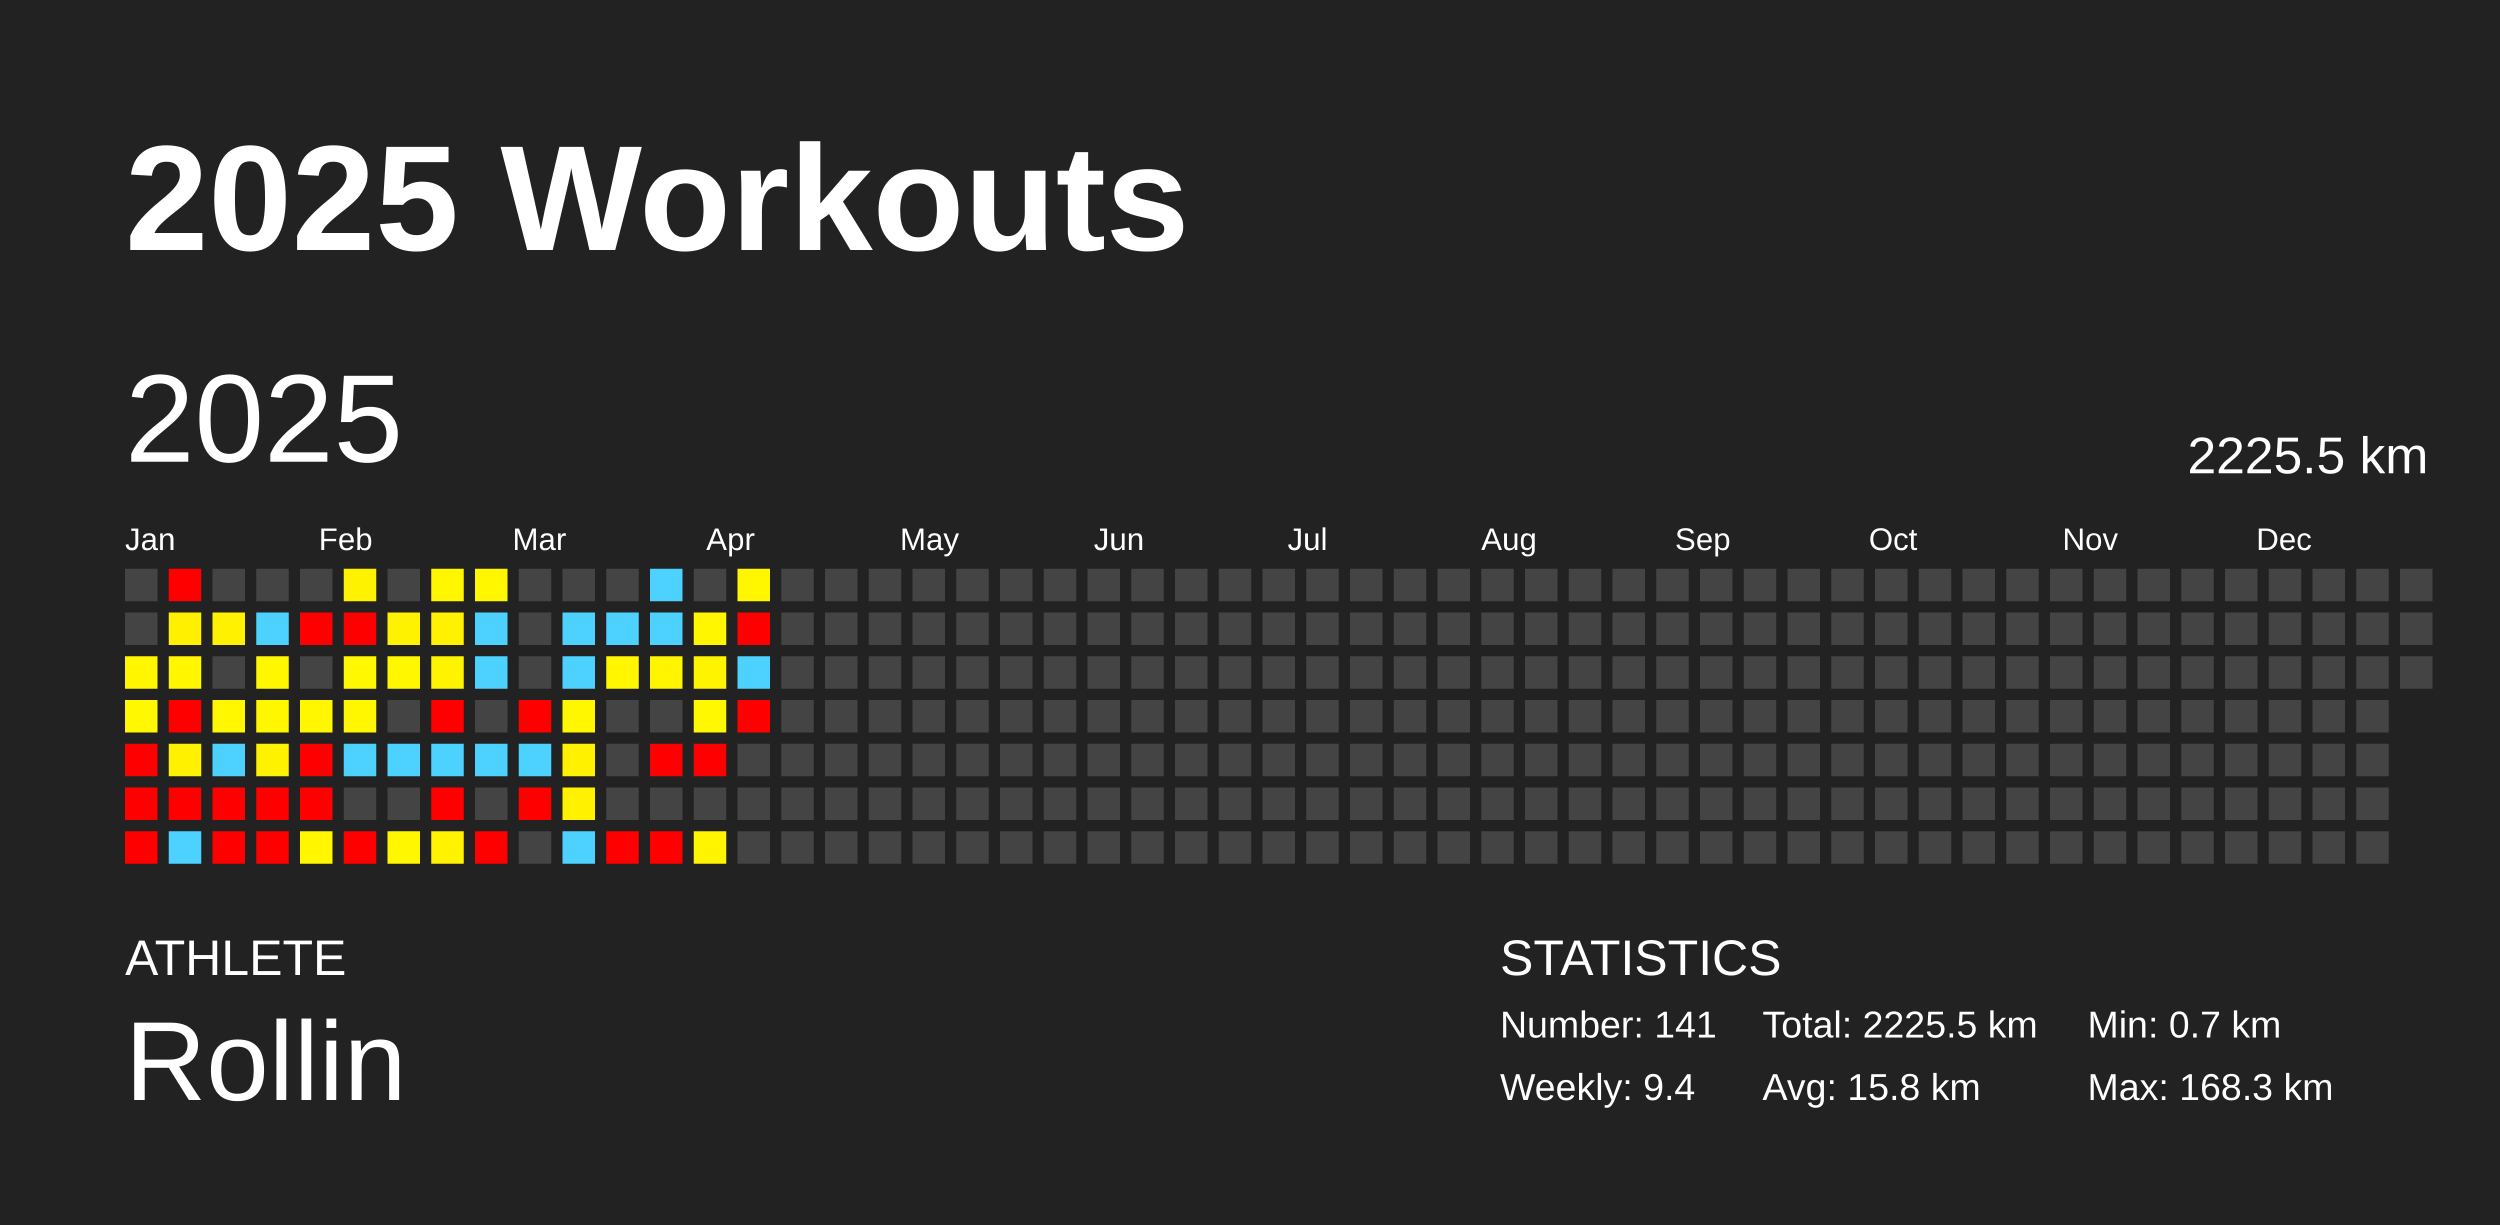
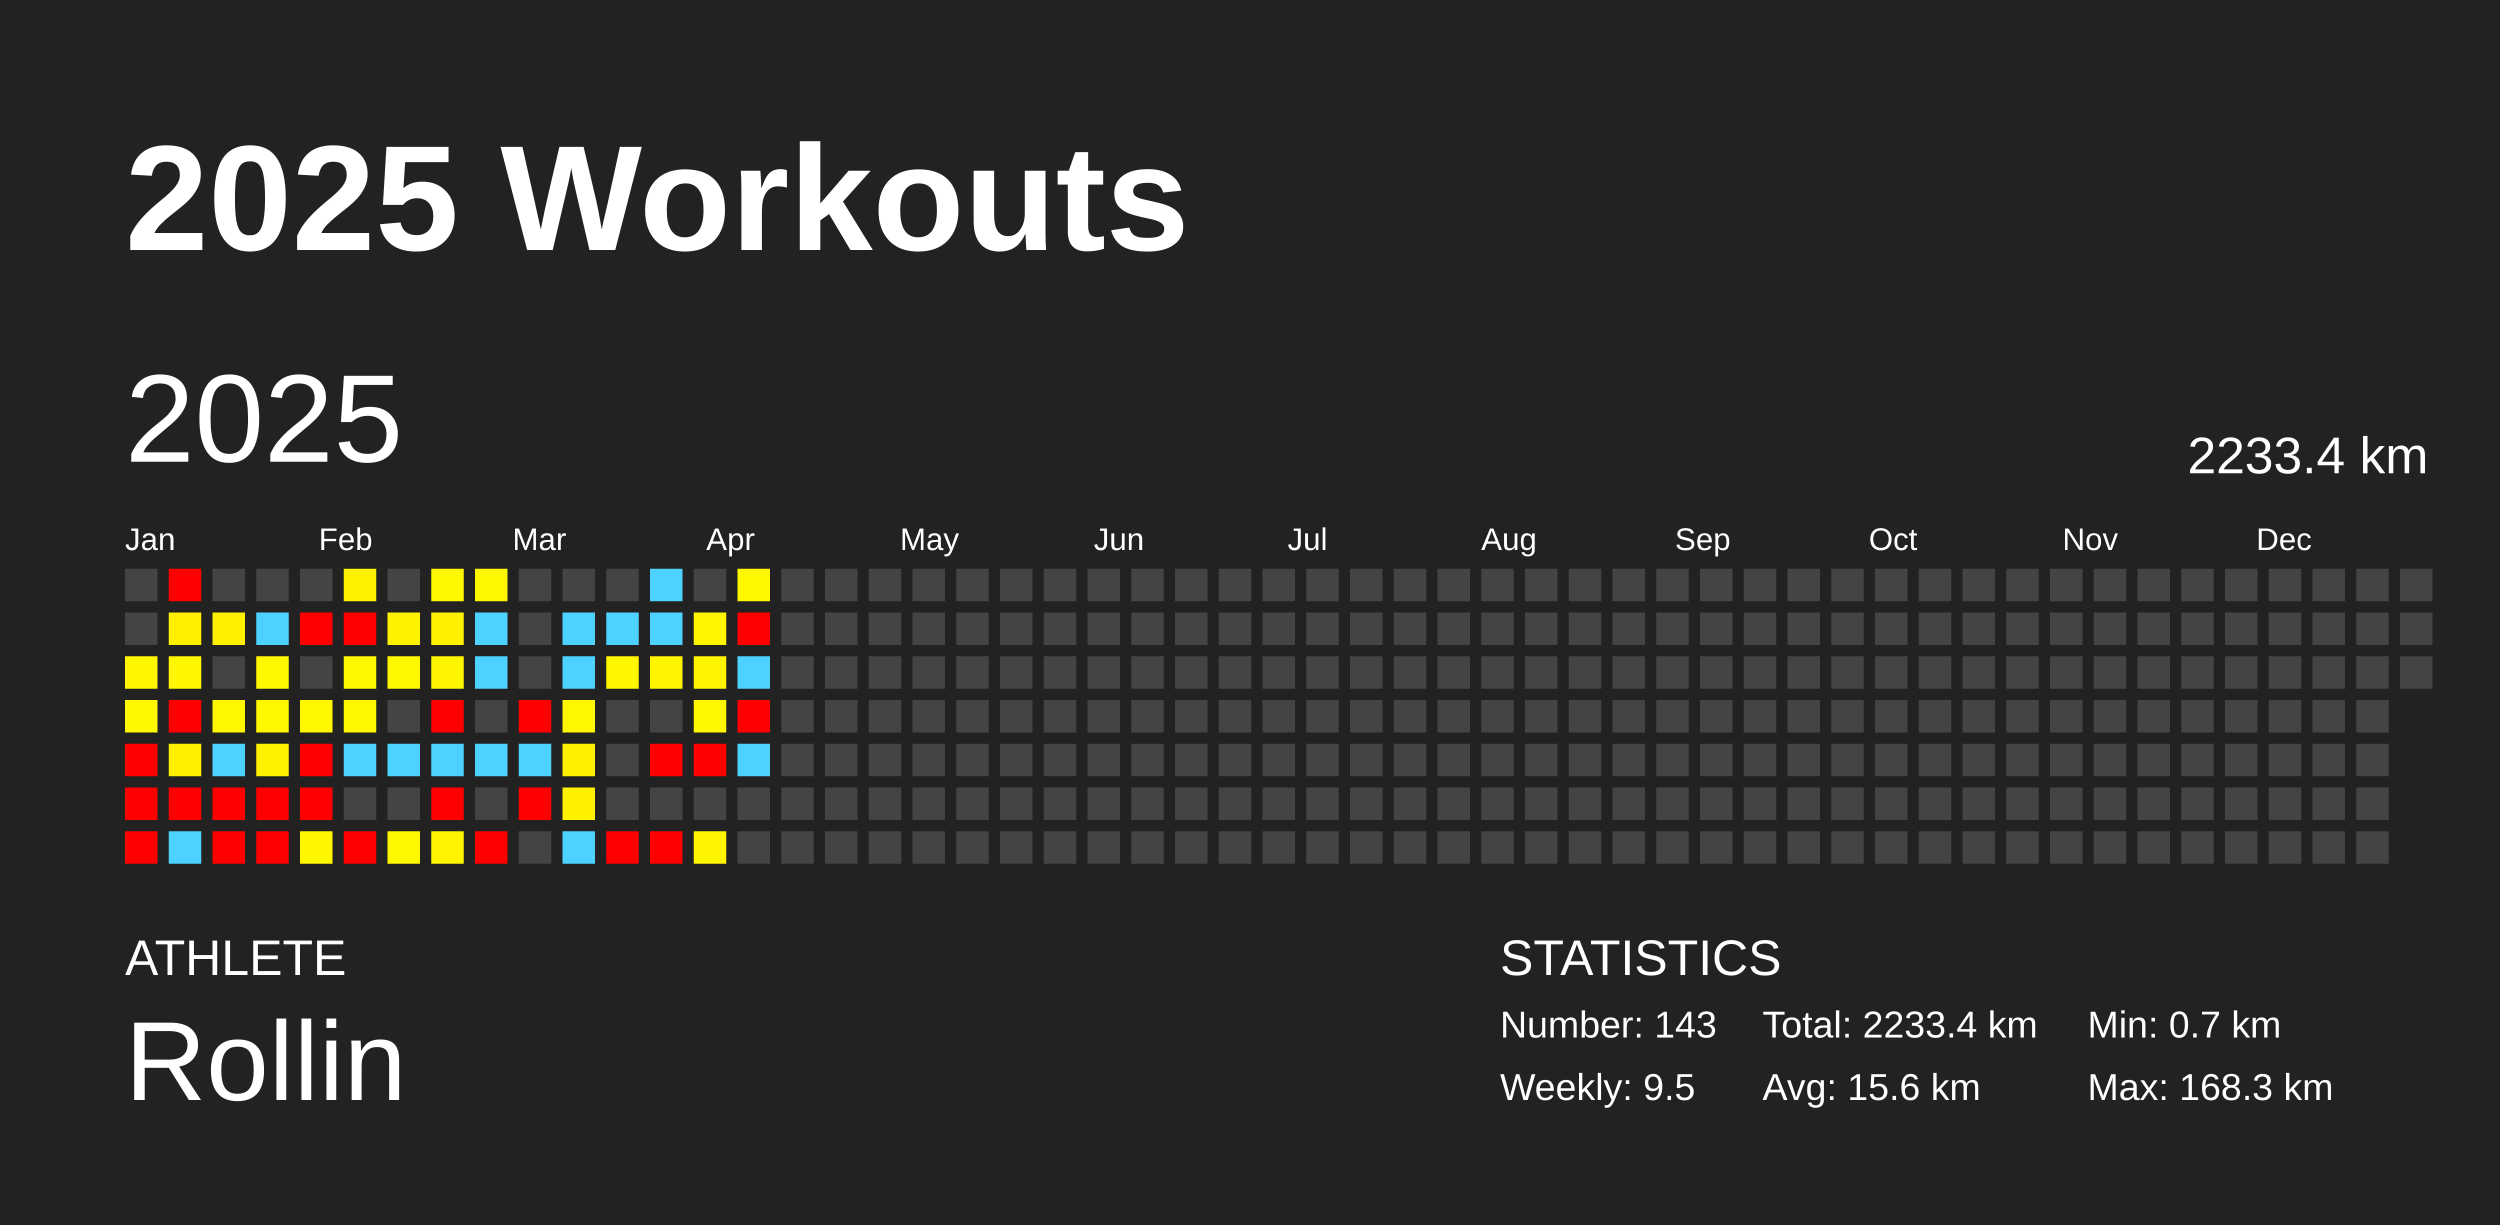
<svg xmlns="http://www.w3.org/2000/svg" baseProfile="full" height="98mm" version="1.1" viewBox="0,0,200,98" width="200mm">
  <defs />
  <rect fill="#222222" height="98" width="200" x="0" y="0" />
  <text fill="#FFFFFF" style="font-size:12px; font-family:Arial; font-weight:bold;" x="10" y="20">2025 Workouts</text>
  <text fill="#FFFFFF" style="font-size:4px; font-family:Arial" x="10" y="78">ATHLETE</text>
  <text fill="#FFFFFF" style="font-size:9px; font-family:Arial" x="10" y="88">Rollin</text>
  <text fill="#FFFFFF" style="font-size:4px; font-family:Arial" x="120" y="78">STATISTICS</text>
-   <text fill="#FFFFFF" style="font-size:3px; font-family:Arial" x="120" y="83">Number: 141</text>
-   <text fill="#FFFFFF" style="font-size:3px; font-family:Arial" x="120" y="88">Weekly: 9.4</text>
-   <text fill="#FFFFFF" style="font-size:3px; font-family:Arial" x="141" y="83">Total: 2225.5 km</text>
-   <text fill="#FFFFFF" style="font-size:3px; font-family:Arial" x="141" y="88">Avg: 15.8 km</text>
+   <text fill="#FFFFFF" style="font-size:3px; font-family:Arial" x="120" y="83">Number: 143</text>
+   <text fill="#FFFFFF" style="font-size:3px; font-family:Arial" x="120" y="88">Weekly: 9.5</text>
+   <text fill="#FFFFFF" style="font-size:3px; font-family:Arial" x="141" y="83">Total: 2233.4 km</text>
+   <text fill="#FFFFFF" style="font-size:3px; font-family:Arial" x="141" y="88">Avg: 15.6 km</text>
  <text fill="#FFFFFF" style="font-size:3px; font-family:Arial" x="167" y="83">Min: 0.7 km</text>
  <text fill="#FFFFFF" style="font-size:3px; font-family:Arial" x="167" y="88">Max: 168.3 km</text>
  <text dominant-baseline="hanging" fill="#FFFFFF" style="font-size:10.0px; font-family:Arial;" x="10" y="30">2025</text>
-   <text dominant-baseline="hanging" fill="#FFFFFF" style="font-size:4.125px; font-family:Arial;" x="175" y="35">2225.5 km</text>
+   <text dominant-baseline="hanging" fill="#FFFFFF" style="font-size:4.125px; font-family:Arial;" x="175" y="35">2233.4 km</text>
  <text fill="#FFFFFF" style="font-size:2.5px; font-family:Arial" x="10.0" y="44">Jan</text>
  <text fill="#FFFFFF" style="font-size:2.5px; font-family:Arial" x="25.5" y="44">Feb</text>
  <text fill="#FFFFFF" style="font-size:2.5px; font-family:Arial" x="41.0" y="44">Mar</text>
  <text fill="#FFFFFF" style="font-size:2.5px; font-family:Arial" x="56.5" y="44">Apr</text>
  <text fill="#FFFFFF" style="font-size:2.5px; font-family:Arial" x="72.0" y="44">May</text>
  <text fill="#FFFFFF" style="font-size:2.5px; font-family:Arial" x="87.5" y="44">Jun</text>
  <text fill="#FFFFFF" style="font-size:2.5px; font-family:Arial" x="103.0" y="44">Jul</text>
  <text fill="#FFFFFF" style="font-size:2.5px; font-family:Arial" x="118.5" y="44">Aug</text>
  <text fill="#FFFFFF" style="font-size:2.5px; font-family:Arial" x="134.0" y="44">Sep</text>
  <text fill="#FFFFFF" style="font-size:2.5px; font-family:Arial" x="149.5" y="44">Oct</text>
  <text fill="#FFFFFF" style="font-size:2.5px; font-family:Arial" x="165.0" y="44">Nov</text>
  <text fill="#FFFFFF" style="font-size:2.5px; font-family:Arial" x="180.5" y="44">Dec</text>
  <rect fill="#444444" height="2.6" width="2.6" x="10.0" y="45.5" />
  <rect fill="#444444" height="2.6" width="2.6" x="10.0" y="49.0" />
  <rect fill="#fff600" height="2.6" width="2.6" x="10.0" y="52.5" />
  <rect fill="#fff800" height="2.6" width="2.6" x="10.0" y="56.0" />
  <rect fill="red" height="2.6" width="2.6" x="10.0" y="59.5" />
  <rect fill="red" height="2.6" width="2.6" x="10.0" y="63.0" />
  <rect fill="red" height="2.6" width="2.6" x="10.0" y="66.5" />
  <rect fill="red" height="2.6" width="2.6" x="13.5" y="45.5" />
  <rect fill="#fff000" height="2.6" width="2.6" x="13.5" y="49.0" />
  <rect fill="#fff600" height="2.6" width="2.6" x="13.5" y="52.5" />
  <rect fill="red" height="2.6" width="2.6" x="13.5" y="56.0" />
  <rect fill="#fff100" height="2.6" width="2.6" x="13.5" y="59.5" />
  <rect fill="red" height="2.6" width="2.6" x="13.5" y="63.0" />
  <rect fill="#4dd2ff" height="2.6" width="2.6" x="13.5" y="66.5" />
  <rect fill="#444444" height="2.6" width="2.6" x="17.0" y="45.5" />
  <rect fill="#fff100" height="2.6" width="2.6" x="17.0" y="49.0" />
  <rect fill="#444444" height="2.6" width="2.6" x="17.0" y="52.5" />
  <rect fill="#fff700" height="2.6" width="2.6" x="17.0" y="56.0" />
  <rect fill="#4dd2ff" height="2.6" width="2.6" x="17.0" y="59.5" />
  <rect fill="red" height="2.6" width="2.6" x="17.0" y="63.0" />
  <rect fill="red" height="2.6" width="2.6" x="17.0" y="66.5" />
  <rect fill="#444444" height="2.6" width="2.6" x="20.5" y="45.5" />
  <rect fill="#4dd2ff" height="2.6" width="2.6" x="20.5" y="49.0" />
  <rect fill="#fff700" height="2.6" width="2.6" x="20.5" y="52.5" />
  <rect fill="#fff700" height="2.6" width="2.6" x="20.5" y="56.0" />
  <rect fill="#fff200" height="2.6" width="2.6" x="20.5" y="59.5" />
  <rect fill="red" height="2.6" width="2.6" x="20.5" y="63.0" />
  <rect fill="red" height="2.6" width="2.6" x="20.5" y="66.5" />
  <rect fill="#444444" height="2.6" width="2.6" x="24.0" y="45.5" />
  <rect fill="red" height="2.6" width="2.6" x="24.0" y="49.0" />
  <rect fill="#444444" height="2.6" width="2.6" x="24.0" y="52.5" />
  <rect fill="#fff700" height="2.6" width="2.6" x="24.0" y="56.0" />
  <rect fill="red" height="2.6" width="2.6" x="24.0" y="59.5" />
  <rect fill="red" height="2.6" width="2.6" x="24.0" y="63.0" />
  <rect fill="#fff600" height="2.6" width="2.6" x="24.0" y="66.5" />
  <rect fill="#fff200" height="2.6" width="2.6" x="27.5" y="45.5" />
  <rect fill="red" height="2.6" width="2.6" x="27.5" y="49.0" />
  <rect fill="#fff800" height="2.6" width="2.6" x="27.5" y="52.5" />
  <rect fill="#fff700" height="2.6" width="2.6" x="27.5" y="56.0" />
  <rect fill="#4dd2ff" height="2.6" width="2.6" x="27.5" y="59.5" />
  <rect fill="#444444" height="2.6" width="2.6" x="27.5" y="63.0" />
  <rect fill="red" height="2.6" width="2.6" x="27.5" y="66.5" />
  <rect fill="#444444" height="2.6" width="2.6" x="31.0" y="45.5" />
  <rect fill="#fff200" height="2.6" width="2.6" x="31.0" y="49.0" />
  <rect fill="#fff700" height="2.6" width="2.6" x="31.0" y="52.5" />
  <rect fill="#444444" height="2.6" width="2.6" x="31.0" y="56.0" />
  <rect fill="#4dd2ff" height="2.6" width="2.6" x="31.0" y="59.5" />
  <rect fill="#444444" height="2.6" width="2.6" x="31.0" y="63.0" />
  <rect fill="#fff700" height="2.6" width="2.6" x="31.0" y="66.5" />
  <rect fill="#fff700" height="2.6" width="2.6" x="34.5" y="45.5" />
  <rect fill="#fff100" height="2.6" width="2.6" x="34.5" y="49.0" />
  <rect fill="#fff400" height="2.6" width="2.6" x="34.5" y="52.5" />
  <rect fill="red" height="2.6" width="2.6" x="34.5" y="56.0" />
  <rect fill="#4dd2ff" height="2.6" width="2.6" x="34.5" y="59.5" />
  <rect fill="red" height="2.6" width="2.6" x="34.5" y="63.0" />
  <rect fill="#fff300" height="2.6" width="2.6" x="34.5" y="66.5" />
  <rect fill="#fff700" height="2.6" width="2.6" x="38.0" y="45.5" />
  <rect fill="#4dd2ff" height="2.6" width="2.6" x="38.0" y="49.0" />
  <rect fill="#4dd2ff" height="2.6" width="2.6" x="38.0" y="52.5" />
  <rect fill="#444444" height="2.6" width="2.6" x="38.0" y="56.0" />
  <rect fill="#4dd2ff" height="2.6" width="2.6" x="38.0" y="59.5" />
  <rect fill="#444444" height="2.6" width="2.6" x="38.0" y="63.0" />
  <rect fill="red" height="2.6" width="2.6" x="38.0" y="66.5" />
  <rect fill="#444444" height="2.6" width="2.6" x="41.5" y="45.5" />
  <rect fill="#444444" height="2.6" width="2.6" x="41.5" y="49.0" />
  <rect fill="#444444" height="2.6" width="2.6" x="41.5" y="52.5" />
  <rect fill="red" height="2.6" width="2.6" x="41.5" y="56.0" />
  <rect fill="#4dd2ff" height="2.6" width="2.6" x="41.5" y="59.5" />
  <rect fill="red" height="2.6" width="2.6" x="41.5" y="63.0" />
  <rect fill="#444444" height="2.6" width="2.6" x="41.5" y="66.5" />
  <rect fill="#444444" height="2.6" width="2.6" x="45.0" y="45.5" />
  <rect fill="#4dd2ff" height="2.6" width="2.6" x="45.0" y="49.0" />
  <rect fill="#4dd2ff" height="2.6" width="2.6" x="45.0" y="52.5" />
  <rect fill="#fff700" height="2.6" width="2.6" x="45.0" y="56.0" />
  <rect fill="#fff100" height="2.6" width="2.6" x="45.0" y="59.5" />
  <rect fill="#fff100" height="2.6" width="2.6" x="45.0" y="63.0" />
  <rect fill="#4dd2ff" height="2.6" width="2.6" x="45.0" y="66.5" />
  <rect fill="#444444" height="2.6" width="2.6" x="48.5" y="45.5" />
  <rect fill="#4dd2ff" height="2.6" width="2.6" x="48.5" y="49.0" />
  <rect fill="#fff600" height="2.6" width="2.6" x="48.5" y="52.5" />
  <rect fill="#444444" height="2.6" width="2.6" x="48.5" y="56.0" />
  <rect fill="#444444" height="2.6" width="2.6" x="48.5" y="59.5" />
  <rect fill="#444444" height="2.6" width="2.6" x="48.5" y="63.0" />
  <rect fill="red" height="2.6" width="2.6" x="48.5" y="66.5" />
  <rect fill="#4dd2ff" height="2.6" width="2.6" x="52.0" y="45.5" />
  <rect fill="#4dd2ff" height="2.6" width="2.6" x="52.0" y="49.0" />
  <rect fill="#fff500" height="2.6" width="2.6" x="52.0" y="52.5" />
  <rect fill="#444444" height="2.6" width="2.6" x="52.0" y="56.0" />
  <rect fill="red" height="2.6" width="2.6" x="52.0" y="59.5" />
  <rect fill="#444444" height="2.6" width="2.6" x="52.0" y="63.0" />
  <rect fill="red" height="2.6" width="2.6" x="52.0" y="66.5" />
  <rect fill="#444444" height="2.6" width="2.6" x="55.5" y="45.5" />
  <rect fill="#fff600" height="2.6" width="2.6" x="55.5" y="49.0" />
  <rect fill="#fff400" height="2.6" width="2.6" x="55.5" y="52.5" />
  <rect fill="#fff800" height="2.6" width="2.6" x="55.5" y="56.0" />
  <rect fill="red" height="2.6" width="2.6" x="55.5" y="59.5" />
  <rect fill="#444444" height="2.6" width="2.6" x="55.5" y="63.0" />
  <rect fill="#fff500" height="2.6" width="2.6" x="55.5" y="66.5" />
  <rect fill="#fff700" height="2.6" width="2.6" x="59.0" y="45.5" />
  <rect fill="red" height="2.6" width="2.6" x="59.0" y="49.0" />
  <rect fill="#4dd2ff" height="2.6" width="2.6" x="59.0" y="52.5" />
  <rect fill="red" height="2.6" width="2.6" x="59.0" y="56.0" />
-   <rect fill="#444444" height="2.6" width="2.6" x="59.0" y="59.5" />
+   <rect fill="#4dd2ff" height="2.6" width="2.6" x="59.0" y="59.5" />
  <rect fill="#444444" height="2.6" width="2.6" x="59.0" y="63.0" />
  <rect fill="#444444" height="2.6" width="2.6" x="59.0" y="66.5" />
  <rect fill="#444444" height="2.6" width="2.6" x="62.5" y="45.5" />
  <rect fill="#444444" height="2.6" width="2.6" x="62.5" y="49.0" />
  <rect fill="#444444" height="2.6" width="2.6" x="62.5" y="52.5" />
  <rect fill="#444444" height="2.6" width="2.6" x="62.5" y="56.0" />
  <rect fill="#444444" height="2.6" width="2.6" x="62.5" y="59.5" />
  <rect fill="#444444" height="2.6" width="2.6" x="62.5" y="63.0" />
  <rect fill="#444444" height="2.6" width="2.6" x="62.5" y="66.5" />
  <rect fill="#444444" height="2.6" width="2.6" x="66.0" y="45.5" />
  <rect fill="#444444" height="2.6" width="2.6" x="66.0" y="49.0" />
  <rect fill="#444444" height="2.6" width="2.6" x="66.0" y="52.5" />
  <rect fill="#444444" height="2.6" width="2.6" x="66.0" y="56.0" />
  <rect fill="#444444" height="2.6" width="2.6" x="66.0" y="59.5" />
  <rect fill="#444444" height="2.6" width="2.6" x="66.0" y="63.0" />
  <rect fill="#444444" height="2.6" width="2.6" x="66.0" y="66.5" />
  <rect fill="#444444" height="2.6" width="2.6" x="69.5" y="45.5" />
  <rect fill="#444444" height="2.6" width="2.6" x="69.5" y="49.0" />
  <rect fill="#444444" height="2.6" width="2.6" x="69.5" y="52.5" />
  <rect fill="#444444" height="2.6" width="2.6" x="69.5" y="56.0" />
  <rect fill="#444444" height="2.6" width="2.6" x="69.5" y="59.5" />
  <rect fill="#444444" height="2.6" width="2.6" x="69.5" y="63.0" />
  <rect fill="#444444" height="2.6" width="2.6" x="69.5" y="66.5" />
  <rect fill="#444444" height="2.6" width="2.6" x="73.0" y="45.5" />
  <rect fill="#444444" height="2.6" width="2.6" x="73.0" y="49.0" />
  <rect fill="#444444" height="2.6" width="2.6" x="73.0" y="52.5" />
  <rect fill="#444444" height="2.6" width="2.6" x="73.0" y="56.0" />
  <rect fill="#444444" height="2.6" width="2.6" x="73.0" y="59.5" />
  <rect fill="#444444" height="2.6" width="2.6" x="73.0" y="63.0" />
  <rect fill="#444444" height="2.6" width="2.6" x="73.0" y="66.5" />
  <rect fill="#444444" height="2.6" width="2.6" x="76.5" y="45.5" />
  <rect fill="#444444" height="2.6" width="2.6" x="76.5" y="49.0" />
  <rect fill="#444444" height="2.6" width="2.6" x="76.5" y="52.5" />
  <rect fill="#444444" height="2.6" width="2.6" x="76.5" y="56.0" />
  <rect fill="#444444" height="2.6" width="2.6" x="76.5" y="59.5" />
  <rect fill="#444444" height="2.6" width="2.6" x="76.5" y="63.0" />
  <rect fill="#444444" height="2.6" width="2.6" x="76.5" y="66.5" />
  <rect fill="#444444" height="2.6" width="2.6" x="80.0" y="45.5" />
  <rect fill="#444444" height="2.6" width="2.6" x="80.0" y="49.0" />
  <rect fill="#444444" height="2.6" width="2.6" x="80.0" y="52.5" />
  <rect fill="#444444" height="2.6" width="2.6" x="80.0" y="56.0" />
  <rect fill="#444444" height="2.6" width="2.6" x="80.0" y="59.5" />
  <rect fill="#444444" height="2.6" width="2.6" x="80.0" y="63.0" />
  <rect fill="#444444" height="2.6" width="2.6" x="80.0" y="66.5" />
  <rect fill="#444444" height="2.6" width="2.6" x="83.5" y="45.5" />
  <rect fill="#444444" height="2.6" width="2.6" x="83.5" y="49.0" />
  <rect fill="#444444" height="2.6" width="2.6" x="83.5" y="52.5" />
  <rect fill="#444444" height="2.6" width="2.6" x="83.5" y="56.0" />
  <rect fill="#444444" height="2.6" width="2.6" x="83.5" y="59.5" />
  <rect fill="#444444" height="2.6" width="2.6" x="83.5" y="63.0" />
  <rect fill="#444444" height="2.6" width="2.6" x="83.5" y="66.5" />
  <rect fill="#444444" height="2.6" width="2.6" x="87.0" y="45.5" />
  <rect fill="#444444" height="2.6" width="2.6" x="87.0" y="49.0" />
  <rect fill="#444444" height="2.6" width="2.6" x="87.0" y="52.5" />
  <rect fill="#444444" height="2.6" width="2.6" x="87.0" y="56.0" />
  <rect fill="#444444" height="2.6" width="2.6" x="87.0" y="59.5" />
  <rect fill="#444444" height="2.6" width="2.6" x="87.0" y="63.0" />
  <rect fill="#444444" height="2.6" width="2.6" x="87.0" y="66.5" />
  <rect fill="#444444" height="2.6" width="2.6" x="90.5" y="45.5" />
  <rect fill="#444444" height="2.6" width="2.6" x="90.5" y="49.0" />
  <rect fill="#444444" height="2.6" width="2.6" x="90.5" y="52.5" />
  <rect fill="#444444" height="2.6" width="2.6" x="90.5" y="56.0" />
  <rect fill="#444444" height="2.6" width="2.6" x="90.5" y="59.5" />
  <rect fill="#444444" height="2.6" width="2.6" x="90.5" y="63.0" />
  <rect fill="#444444" height="2.6" width="2.6" x="90.5" y="66.5" />
  <rect fill="#444444" height="2.6" width="2.6" x="94.0" y="45.5" />
  <rect fill="#444444" height="2.6" width="2.6" x="94.0" y="49.0" />
  <rect fill="#444444" height="2.6" width="2.6" x="94.0" y="52.5" />
  <rect fill="#444444" height="2.6" width="2.6" x="94.0" y="56.0" />
  <rect fill="#444444" height="2.6" width="2.6" x="94.0" y="59.5" />
  <rect fill="#444444" height="2.6" width="2.6" x="94.0" y="63.0" />
  <rect fill="#444444" height="2.6" width="2.6" x="94.0" y="66.5" />
  <rect fill="#444444" height="2.6" width="2.6" x="97.5" y="45.5" />
  <rect fill="#444444" height="2.6" width="2.6" x="97.5" y="49.0" />
  <rect fill="#444444" height="2.6" width="2.6" x="97.5" y="52.5" />
  <rect fill="#444444" height="2.6" width="2.6" x="97.5" y="56.0" />
  <rect fill="#444444" height="2.6" width="2.6" x="97.5" y="59.5" />
  <rect fill="#444444" height="2.6" width="2.6" x="97.5" y="63.0" />
  <rect fill="#444444" height="2.6" width="2.6" x="97.5" y="66.5" />
  <rect fill="#444444" height="2.6" width="2.6" x="101.0" y="45.5" />
  <rect fill="#444444" height="2.6" width="2.6" x="101.0" y="49.0" />
  <rect fill="#444444" height="2.6" width="2.6" x="101.0" y="52.5" />
  <rect fill="#444444" height="2.6" width="2.6" x="101.0" y="56.0" />
  <rect fill="#444444" height="2.6" width="2.6" x="101.0" y="59.5" />
  <rect fill="#444444" height="2.6" width="2.6" x="101.0" y="63.0" />
  <rect fill="#444444" height="2.6" width="2.6" x="101.0" y="66.5" />
  <rect fill="#444444" height="2.6" width="2.6" x="104.5" y="45.5" />
  <rect fill="#444444" height="2.6" width="2.6" x="104.5" y="49.0" />
  <rect fill="#444444" height="2.6" width="2.6" x="104.5" y="52.5" />
  <rect fill="#444444" height="2.6" width="2.6" x="104.5" y="56.0" />
  <rect fill="#444444" height="2.6" width="2.6" x="104.5" y="59.5" />
  <rect fill="#444444" height="2.6" width="2.6" x="104.5" y="63.0" />
  <rect fill="#444444" height="2.6" width="2.6" x="104.5" y="66.5" />
  <rect fill="#444444" height="2.6" width="2.6" x="108.0" y="45.5" />
  <rect fill="#444444" height="2.6" width="2.6" x="108.0" y="49.0" />
  <rect fill="#444444" height="2.6" width="2.6" x="108.0" y="52.5" />
  <rect fill="#444444" height="2.6" width="2.6" x="108.0" y="56.0" />
  <rect fill="#444444" height="2.6" width="2.6" x="108.0" y="59.5" />
  <rect fill="#444444" height="2.6" width="2.6" x="108.0" y="63.0" />
  <rect fill="#444444" height="2.6" width="2.6" x="108.0" y="66.5" />
  <rect fill="#444444" height="2.6" width="2.6" x="111.5" y="45.5" />
  <rect fill="#444444" height="2.6" width="2.6" x="111.5" y="49.0" />
  <rect fill="#444444" height="2.6" width="2.6" x="111.5" y="52.5" />
  <rect fill="#444444" height="2.6" width="2.6" x="111.5" y="56.0" />
  <rect fill="#444444" height="2.6" width="2.6" x="111.5" y="59.5" />
  <rect fill="#444444" height="2.6" width="2.6" x="111.5" y="63.0" />
  <rect fill="#444444" height="2.6" width="2.6" x="111.5" y="66.5" />
  <rect fill="#444444" height="2.6" width="2.6" x="115.0" y="45.5" />
  <rect fill="#444444" height="2.6" width="2.6" x="115.0" y="49.0" />
  <rect fill="#444444" height="2.6" width="2.6" x="115.0" y="52.5" />
  <rect fill="#444444" height="2.6" width="2.6" x="115.0" y="56.0" />
  <rect fill="#444444" height="2.6" width="2.6" x="115.0" y="59.5" />
  <rect fill="#444444" height="2.6" width="2.6" x="115.0" y="63.0" />
  <rect fill="#444444" height="2.6" width="2.6" x="115.0" y="66.5" />
  <rect fill="#444444" height="2.6" width="2.6" x="118.5" y="45.5" />
  <rect fill="#444444" height="2.6" width="2.6" x="118.5" y="49.0" />
  <rect fill="#444444" height="2.6" width="2.6" x="118.5" y="52.5" />
  <rect fill="#444444" height="2.6" width="2.6" x="118.5" y="56.0" />
  <rect fill="#444444" height="2.6" width="2.6" x="118.5" y="59.5" />
  <rect fill="#444444" height="2.6" width="2.6" x="118.5" y="63.0" />
  <rect fill="#444444" height="2.6" width="2.6" x="118.5" y="66.5" />
  <rect fill="#444444" height="2.6" width="2.6" x="122.0" y="45.5" />
  <rect fill="#444444" height="2.6" width="2.6" x="122.0" y="49.0" />
  <rect fill="#444444" height="2.6" width="2.6" x="122.0" y="52.5" />
  <rect fill="#444444" height="2.6" width="2.6" x="122.0" y="56.0" />
  <rect fill="#444444" height="2.6" width="2.6" x="122.0" y="59.5" />
  <rect fill="#444444" height="2.6" width="2.6" x="122.0" y="63.0" />
  <rect fill="#444444" height="2.6" width="2.6" x="122.0" y="66.5" />
  <rect fill="#444444" height="2.6" width="2.6" x="125.5" y="45.5" />
  <rect fill="#444444" height="2.6" width="2.6" x="125.5" y="49.0" />
  <rect fill="#444444" height="2.6" width="2.6" x="125.5" y="52.5" />
  <rect fill="#444444" height="2.6" width="2.6" x="125.5" y="56.0" />
  <rect fill="#444444" height="2.6" width="2.6" x="125.5" y="59.5" />
  <rect fill="#444444" height="2.6" width="2.6" x="125.5" y="63.0" />
  <rect fill="#444444" height="2.6" width="2.6" x="125.5" y="66.5" />
  <rect fill="#444444" height="2.6" width="2.6" x="129.0" y="45.5" />
  <rect fill="#444444" height="2.6" width="2.6" x="129.0" y="49.0" />
  <rect fill="#444444" height="2.6" width="2.6" x="129.0" y="52.5" />
  <rect fill="#444444" height="2.6" width="2.6" x="129.0" y="56.0" />
  <rect fill="#444444" height="2.6" width="2.6" x="129.0" y="59.5" />
  <rect fill="#444444" height="2.6" width="2.6" x="129.0" y="63.0" />
  <rect fill="#444444" height="2.6" width="2.6" x="129.0" y="66.5" />
  <rect fill="#444444" height="2.6" width="2.6" x="132.5" y="45.5" />
  <rect fill="#444444" height="2.6" width="2.6" x="132.5" y="49.0" />
  <rect fill="#444444" height="2.6" width="2.6" x="132.5" y="52.5" />
  <rect fill="#444444" height="2.6" width="2.6" x="132.5" y="56.0" />
  <rect fill="#444444" height="2.6" width="2.6" x="132.5" y="59.5" />
  <rect fill="#444444" height="2.6" width="2.6" x="132.5" y="63.0" />
  <rect fill="#444444" height="2.6" width="2.6" x="132.5" y="66.5" />
  <rect fill="#444444" height="2.6" width="2.6" x="136.0" y="45.5" />
  <rect fill="#444444" height="2.6" width="2.6" x="136.0" y="49.0" />
  <rect fill="#444444" height="2.6" width="2.6" x="136.0" y="52.5" />
  <rect fill="#444444" height="2.6" width="2.6" x="136.0" y="56.0" />
  <rect fill="#444444" height="2.6" width="2.6" x="136.0" y="59.5" />
  <rect fill="#444444" height="2.6" width="2.6" x="136.0" y="63.0" />
  <rect fill="#444444" height="2.6" width="2.6" x="136.0" y="66.5" />
  <rect fill="#444444" height="2.6" width="2.6" x="139.5" y="45.5" />
  <rect fill="#444444" height="2.6" width="2.6" x="139.5" y="49.0" />
  <rect fill="#444444" height="2.6" width="2.6" x="139.5" y="52.5" />
  <rect fill="#444444" height="2.6" width="2.6" x="139.5" y="56.0" />
  <rect fill="#444444" height="2.6" width="2.6" x="139.5" y="59.5" />
  <rect fill="#444444" height="2.6" width="2.6" x="139.5" y="63.0" />
  <rect fill="#444444" height="2.6" width="2.6" x="139.5" y="66.5" />
  <rect fill="#444444" height="2.6" width="2.6" x="143.0" y="45.5" />
  <rect fill="#444444" height="2.6" width="2.6" x="143.0" y="49.0" />
  <rect fill="#444444" height="2.6" width="2.6" x="143.0" y="52.5" />
  <rect fill="#444444" height="2.6" width="2.6" x="143.0" y="56.0" />
  <rect fill="#444444" height="2.6" width="2.6" x="143.0" y="59.5" />
  <rect fill="#444444" height="2.6" width="2.6" x="143.0" y="63.0" />
  <rect fill="#444444" height="2.6" width="2.6" x="143.0" y="66.5" />
  <rect fill="#444444" height="2.6" width="2.6" x="146.5" y="45.5" />
  <rect fill="#444444" height="2.6" width="2.6" x="146.5" y="49.0" />
  <rect fill="#444444" height="2.6" width="2.6" x="146.5" y="52.5" />
  <rect fill="#444444" height="2.6" width="2.6" x="146.5" y="56.0" />
  <rect fill="#444444" height="2.6" width="2.6" x="146.5" y="59.5" />
  <rect fill="#444444" height="2.6" width="2.6" x="146.5" y="63.0" />
  <rect fill="#444444" height="2.6" width="2.6" x="146.5" y="66.5" />
  <rect fill="#444444" height="2.6" width="2.6" x="150.0" y="45.5" />
  <rect fill="#444444" height="2.6" width="2.6" x="150.0" y="49.0" />
  <rect fill="#444444" height="2.6" width="2.6" x="150.0" y="52.5" />
  <rect fill="#444444" height="2.6" width="2.6" x="150.0" y="56.0" />
  <rect fill="#444444" height="2.6" width="2.6" x="150.0" y="59.5" />
  <rect fill="#444444" height="2.6" width="2.6" x="150.0" y="63.0" />
  <rect fill="#444444" height="2.6" width="2.6" x="150.0" y="66.5" />
  <rect fill="#444444" height="2.6" width="2.6" x="153.5" y="45.5" />
  <rect fill="#444444" height="2.6" width="2.6" x="153.5" y="49.0" />
  <rect fill="#444444" height="2.6" width="2.6" x="153.5" y="52.5" />
  <rect fill="#444444" height="2.6" width="2.6" x="153.5" y="56.0" />
  <rect fill="#444444" height="2.6" width="2.6" x="153.5" y="59.5" />
  <rect fill="#444444" height="2.6" width="2.6" x="153.5" y="63.0" />
  <rect fill="#444444" height="2.6" width="2.6" x="153.5" y="66.5" />
  <rect fill="#444444" height="2.6" width="2.6" x="157.0" y="45.5" />
  <rect fill="#444444" height="2.6" width="2.6" x="157.0" y="49.0" />
  <rect fill="#444444" height="2.6" width="2.6" x="157.0" y="52.5" />
  <rect fill="#444444" height="2.6" width="2.6" x="157.0" y="56.0" />
  <rect fill="#444444" height="2.6" width="2.6" x="157.0" y="59.5" />
  <rect fill="#444444" height="2.6" width="2.6" x="157.0" y="63.0" />
  <rect fill="#444444" height="2.6" width="2.6" x="157.0" y="66.5" />
  <rect fill="#444444" height="2.6" width="2.6" x="160.5" y="45.5" />
  <rect fill="#444444" height="2.6" width="2.6" x="160.5" y="49.0" />
  <rect fill="#444444" height="2.6" width="2.6" x="160.5" y="52.5" />
  <rect fill="#444444" height="2.6" width="2.6" x="160.5" y="56.0" />
  <rect fill="#444444" height="2.6" width="2.6" x="160.5" y="59.5" />
  <rect fill="#444444" height="2.6" width="2.6" x="160.5" y="63.0" />
  <rect fill="#444444" height="2.6" width="2.6" x="160.5" y="66.5" />
  <rect fill="#444444" height="2.6" width="2.6" x="164.0" y="45.5" />
  <rect fill="#444444" height="2.6" width="2.6" x="164.0" y="49.0" />
  <rect fill="#444444" height="2.6" width="2.6" x="164.0" y="52.5" />
  <rect fill="#444444" height="2.6" width="2.6" x="164.0" y="56.0" />
  <rect fill="#444444" height="2.6" width="2.6" x="164.0" y="59.5" />
  <rect fill="#444444" height="2.6" width="2.6" x="164.0" y="63.0" />
  <rect fill="#444444" height="2.6" width="2.6" x="164.0" y="66.5" />
  <rect fill="#444444" height="2.6" width="2.6" x="167.5" y="45.5" />
  <rect fill="#444444" height="2.6" width="2.6" x="167.5" y="49.0" />
  <rect fill="#444444" height="2.6" width="2.6" x="167.5" y="52.5" />
  <rect fill="#444444" height="2.6" width="2.6" x="167.5" y="56.0" />
  <rect fill="#444444" height="2.6" width="2.6" x="167.5" y="59.5" />
  <rect fill="#444444" height="2.6" width="2.6" x="167.5" y="63.0" />
  <rect fill="#444444" height="2.6" width="2.6" x="167.5" y="66.5" />
  <rect fill="#444444" height="2.6" width="2.6" x="171.0" y="45.5" />
  <rect fill="#444444" height="2.6" width="2.6" x="171.0" y="49.0" />
  <rect fill="#444444" height="2.6" width="2.6" x="171.0" y="52.5" />
  <rect fill="#444444" height="2.6" width="2.6" x="171.0" y="56.0" />
  <rect fill="#444444" height="2.6" width="2.6" x="171.0" y="59.5" />
  <rect fill="#444444" height="2.6" width="2.6" x="171.0" y="63.0" />
  <rect fill="#444444" height="2.6" width="2.6" x="171.0" y="66.5" />
  <rect fill="#444444" height="2.6" width="2.6" x="174.5" y="45.5" />
  <rect fill="#444444" height="2.6" width="2.6" x="174.5" y="49.0" />
  <rect fill="#444444" height="2.6" width="2.6" x="174.5" y="52.5" />
  <rect fill="#444444" height="2.6" width="2.6" x="174.5" y="56.0" />
  <rect fill="#444444" height="2.6" width="2.6" x="174.5" y="59.5" />
  <rect fill="#444444" height="2.6" width="2.6" x="174.5" y="63.0" />
  <rect fill="#444444" height="2.6" width="2.6" x="174.5" y="66.5" />
  <rect fill="#444444" height="2.6" width="2.6" x="178.0" y="45.5" />
  <rect fill="#444444" height="2.6" width="2.6" x="178.0" y="49.0" />
  <rect fill="#444444" height="2.6" width="2.6" x="178.0" y="52.5" />
  <rect fill="#444444" height="2.6" width="2.6" x="178.0" y="56.0" />
  <rect fill="#444444" height="2.6" width="2.6" x="178.0" y="59.5" />
  <rect fill="#444444" height="2.6" width="2.6" x="178.0" y="63.0" />
  <rect fill="#444444" height="2.6" width="2.6" x="178.0" y="66.5" />
  <rect fill="#444444" height="2.6" width="2.6" x="181.5" y="45.5" />
  <rect fill="#444444" height="2.6" width="2.6" x="181.5" y="49.0" />
  <rect fill="#444444" height="2.6" width="2.6" x="181.5" y="52.5" />
  <rect fill="#444444" height="2.6" width="2.6" x="181.5" y="56.0" />
  <rect fill="#444444" height="2.6" width="2.6" x="181.5" y="59.5" />
  <rect fill="#444444" height="2.6" width="2.6" x="181.5" y="63.0" />
  <rect fill="#444444" height="2.6" width="2.6" x="181.5" y="66.5" />
  <rect fill="#444444" height="2.6" width="2.6" x="185.0" y="45.5" />
  <rect fill="#444444" height="2.6" width="2.6" x="185.0" y="49.0" />
  <rect fill="#444444" height="2.6" width="2.6" x="185.0" y="52.5" />
  <rect fill="#444444" height="2.6" width="2.6" x="185.0" y="56.0" />
  <rect fill="#444444" height="2.6" width="2.6" x="185.0" y="59.5" />
  <rect fill="#444444" height="2.6" width="2.6" x="185.0" y="63.0" />
  <rect fill="#444444" height="2.6" width="2.6" x="185.0" y="66.5" />
  <rect fill="#444444" height="2.6" width="2.6" x="188.5" y="45.5" />
  <rect fill="#444444" height="2.6" width="2.6" x="188.5" y="49.0" />
  <rect fill="#444444" height="2.6" width="2.6" x="188.5" y="52.5" />
  <rect fill="#444444" height="2.6" width="2.6" x="188.5" y="56.0" />
  <rect fill="#444444" height="2.6" width="2.6" x="188.5" y="59.5" />
  <rect fill="#444444" height="2.6" width="2.6" x="188.5" y="63.0" />
  <rect fill="#444444" height="2.6" width="2.6" x="188.5" y="66.5" />
  <rect fill="#444444" height="2.6" width="2.6" x="192.0" y="45.5" />
  <rect fill="#444444" height="2.6" width="2.6" x="192.0" y="49.0" />
  <rect fill="#444444" height="2.6" width="2.6" x="192.0" y="52.5" />
</svg>
